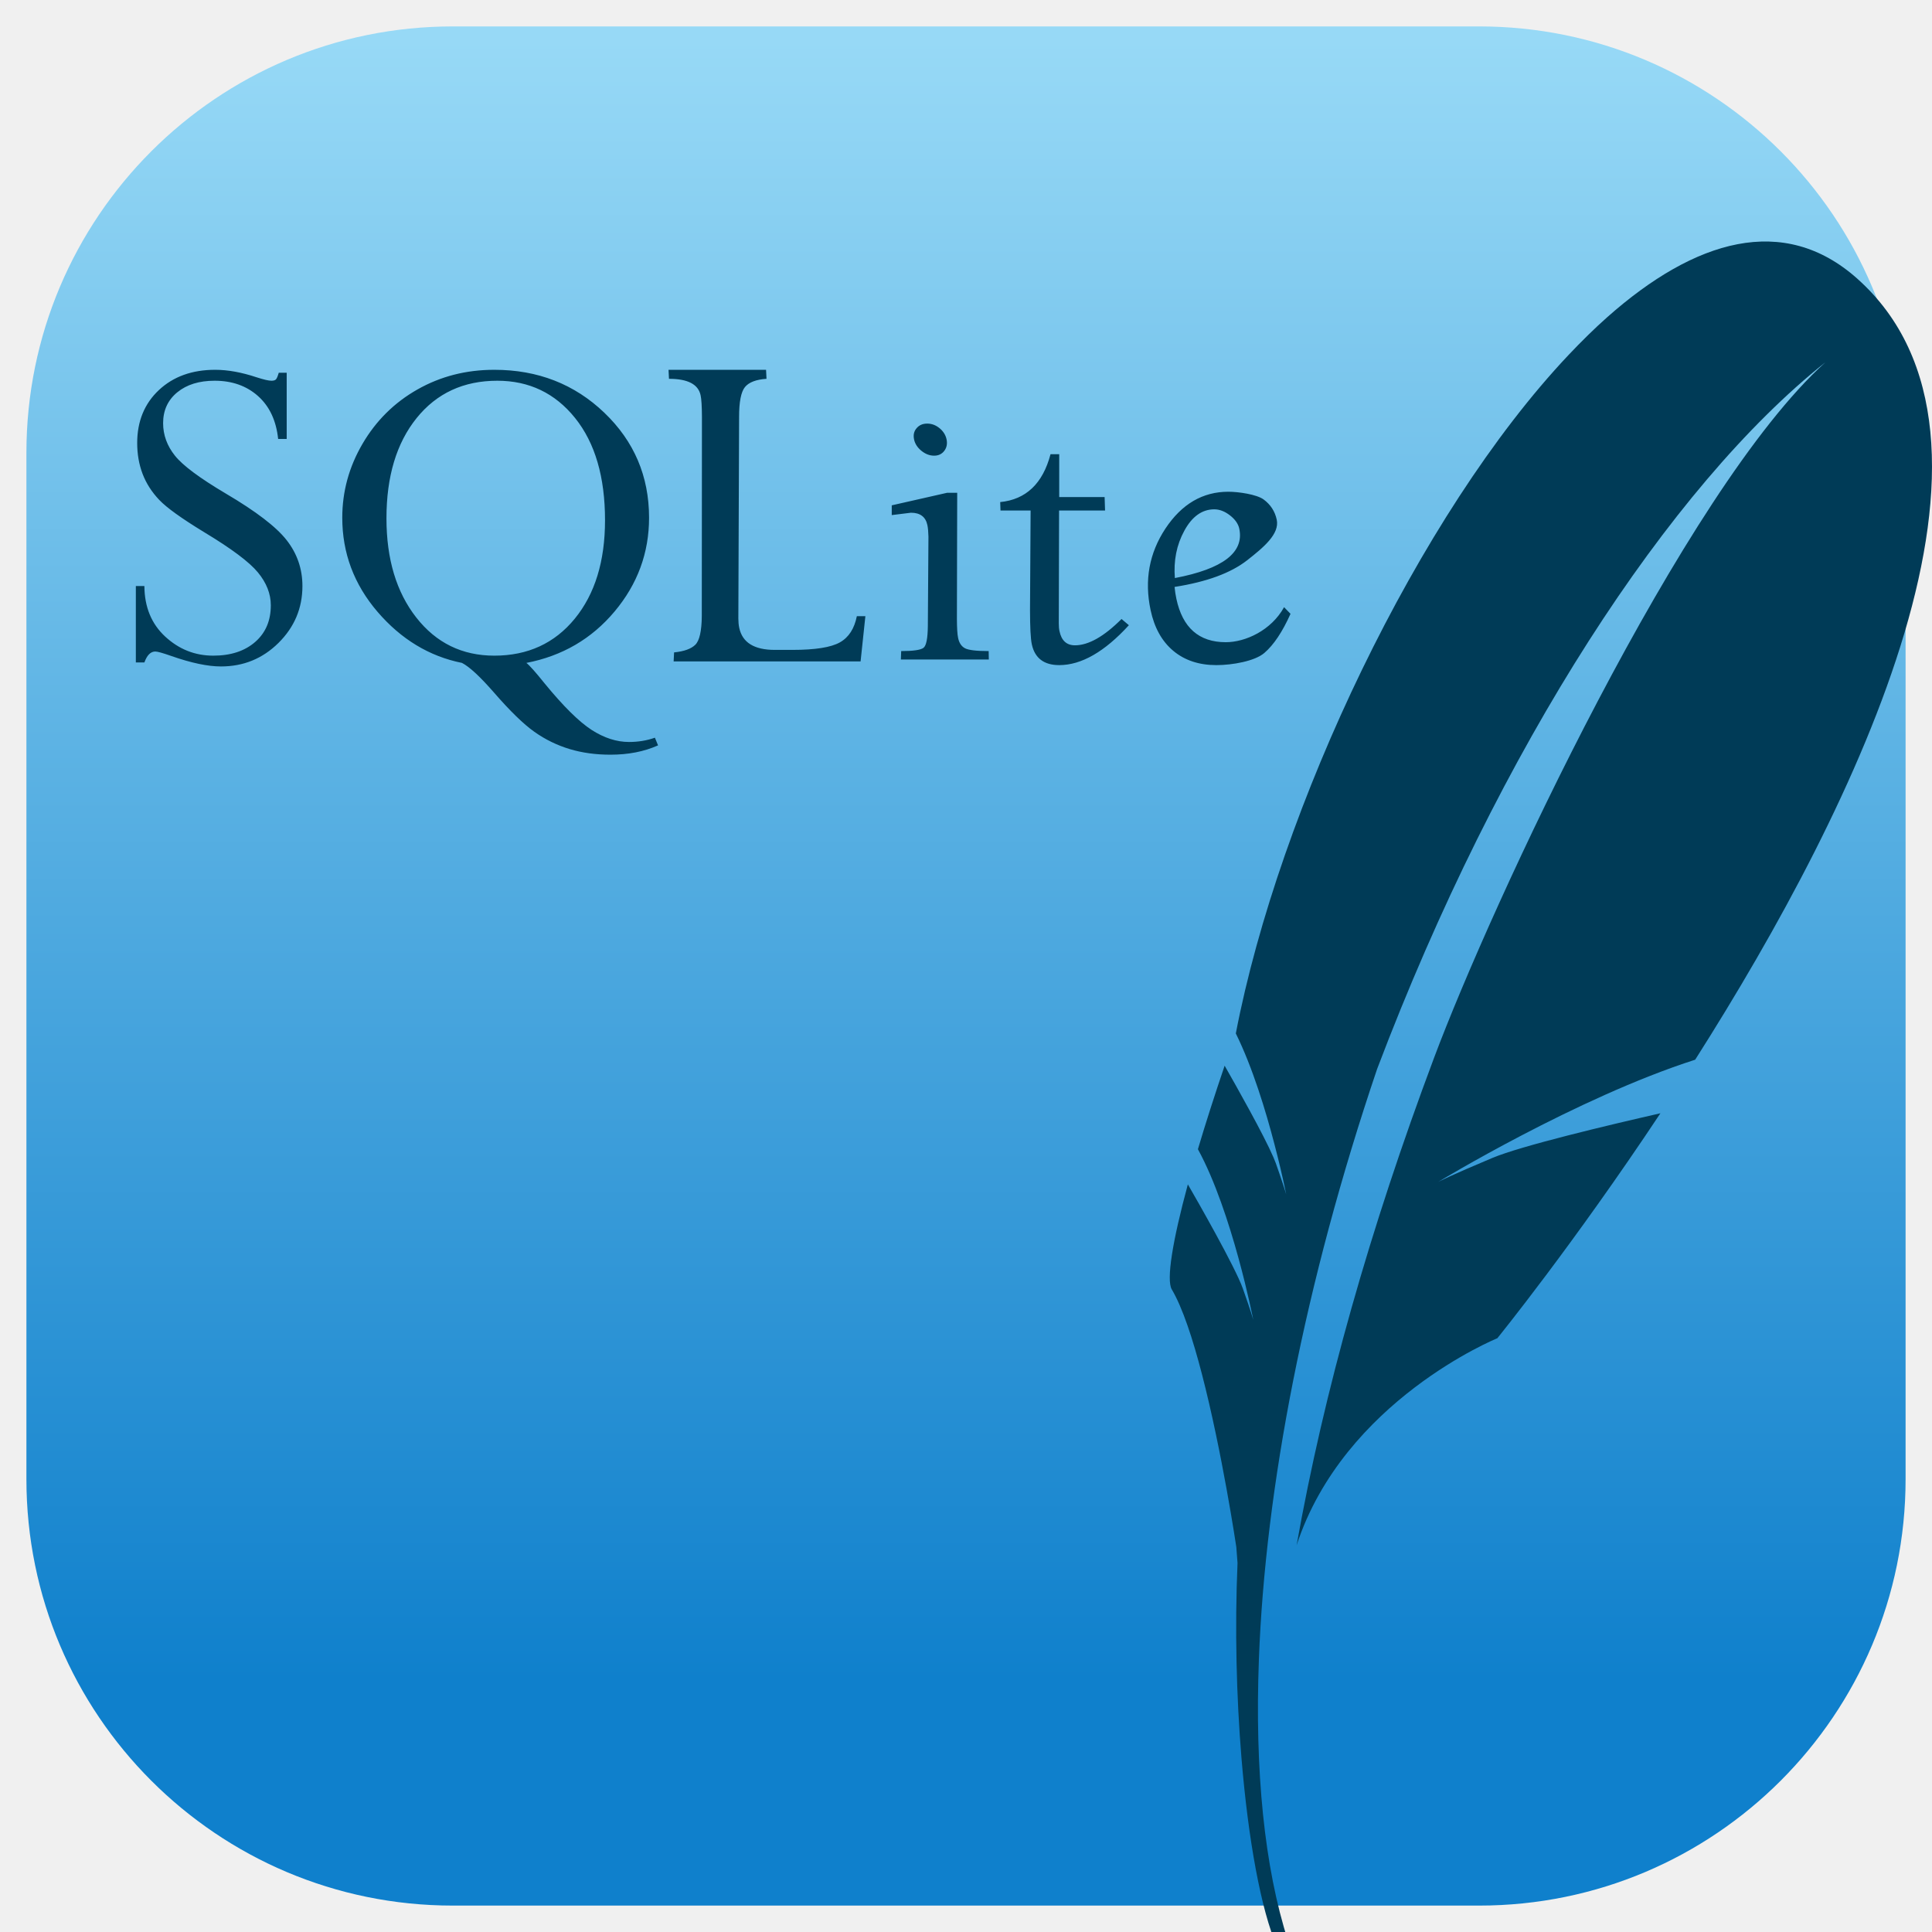
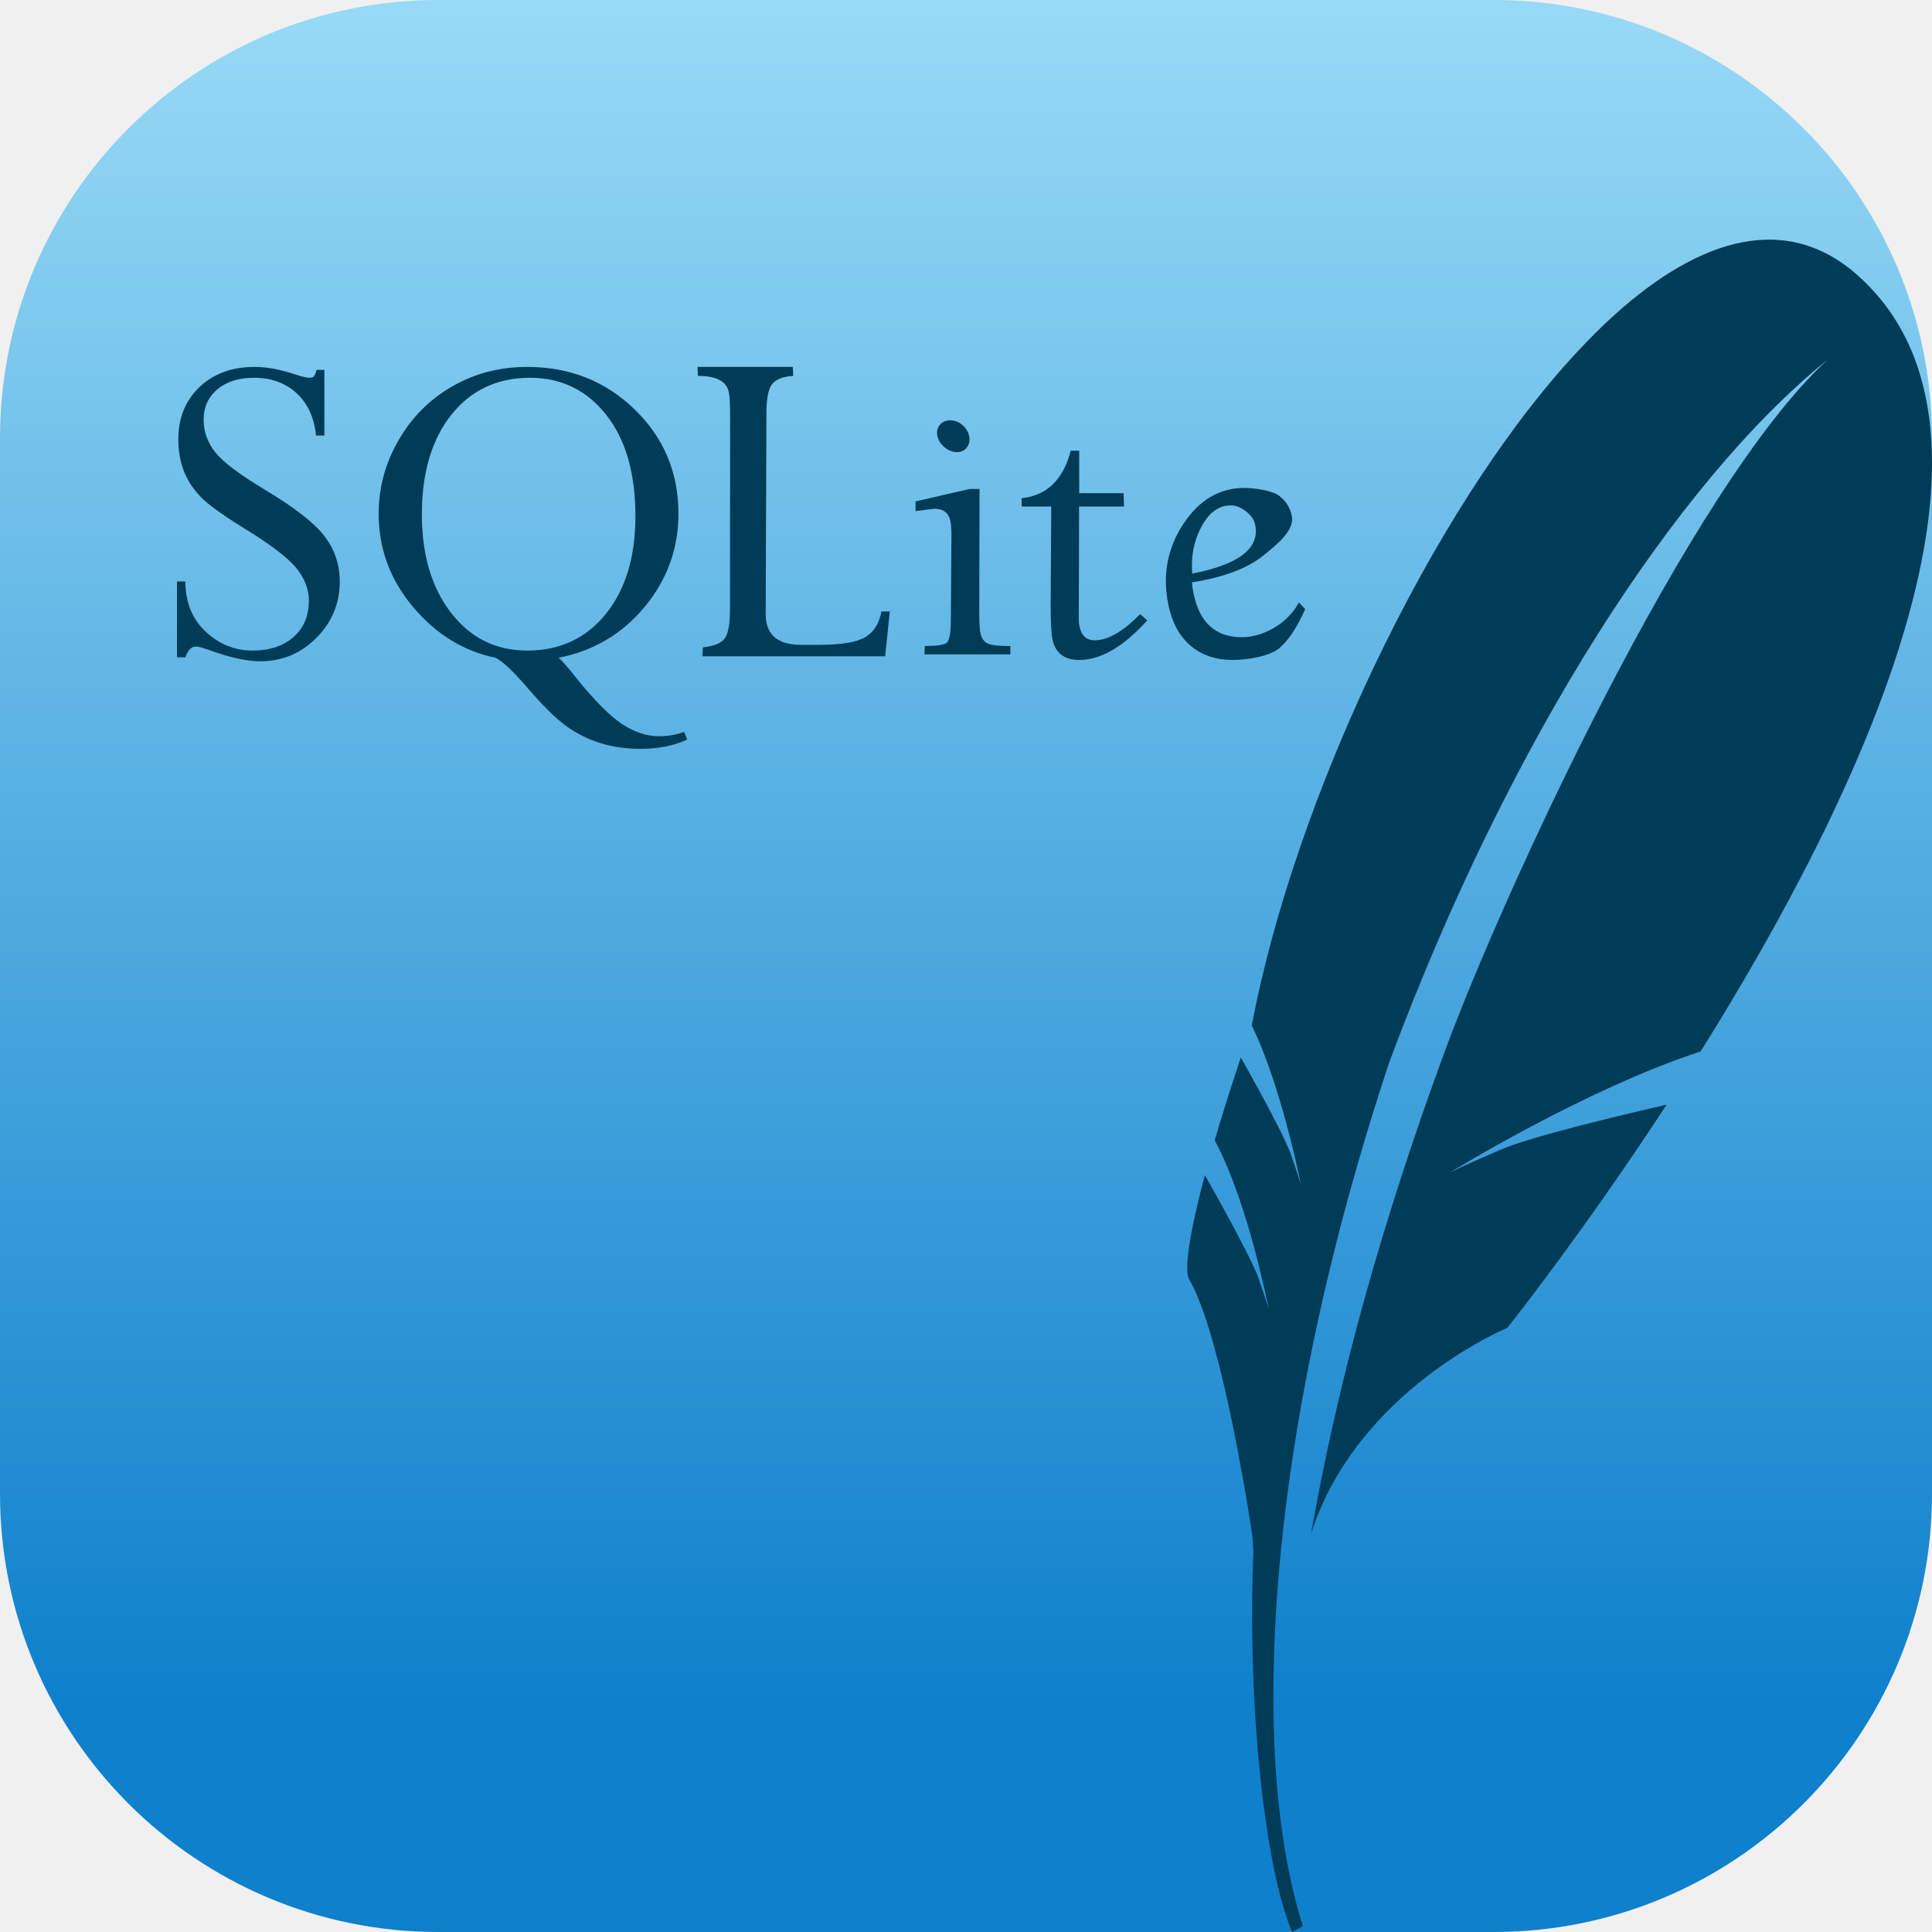
<svg xmlns="http://www.w3.org/2000/svg" width="256" height="256" viewBox="0 0 256 256" fill="none">
-   <g clip-path="url(#clip0_141_2)">
-     <mask id="mask0_141_2" style="mask-type:luminance" maskUnits="userSpaceOnUse" x="0" y="0" width="256" height="256">
-       <path d="M256 0H0V256H256V0Z" fill="white" />
-     </mask>
-     <g mask="url(#mask0_141_2)">
-       <mask id="mask1_141_2" style="mask-type:luminance" maskUnits="userSpaceOnUse" x="0" y="0" width="256" height="256">
-         <path d="M256 0H0V256H256V0Z" fill="white" />
-       </mask>
-       <g mask="url(#mask1_141_2)">
-         <path d="M60 3.5H196C227.204 3.5 252.5 28.796 252.5 60V196C252.5 227.204 227.204 252.5 196 252.5H60C28.796 252.5 3.5 227.204 3.5 196V60C3.5 28.796 28.796 3.5 60 3.5Z" fill="url(#paint0_linear_141_2)" />
-         <path d="M246.083 36.91C236.36 28.248 224.587 31.727 212.968 42.028C211.244 43.558 209.523 45.255 207.81 47.069C187.934 68.13 169.485 107.143 163.753 136.937C165.986 141.46 167.73 147.232 168.878 151.641C169.173 152.772 169.438 153.834 169.651 154.737C170.155 156.875 170.426 158.261 170.426 158.261C170.426 158.261 170.248 157.587 169.517 155.469C169.378 155.063 169.223 154.62 169.039 154.098C168.96 153.882 168.852 153.62 168.732 153.341C167.436 150.33 163.849 143.976 162.271 141.209C160.921 145.187 159.728 148.908 158.729 152.275C163.285 160.603 166.062 174.875 166.062 174.875C166.062 174.875 165.822 173.95 164.677 170.722C163.66 167.866 158.597 159.005 157.397 156.934C155.346 164.499 154.531 169.607 155.266 170.85C156.693 173.26 158.052 177.418 159.246 182.016C161.943 192.375 163.817 204.985 163.817 204.985C163.817 204.985 163.878 205.821 163.979 207.107C163.605 215.806 163.829 224.825 164.504 232.977C165.397 243.768 167.079 253.039 169.223 258L170.678 257.207C167.53 247.433 166.251 234.623 166.811 219.849C167.658 197.268 172.861 170.036 182.473 141.653C198.713 98.806 221.245 64.429 241.867 48.011C223.071 64.967 197.632 119.85 190.017 140.174C181.491 162.933 175.448 184.291 171.807 204.753C178.09 185.57 198.405 177.324 198.405 177.324C198.405 177.324 208.369 165.05 220.013 147.514C213.038 149.103 201.585 151.823 197.748 153.433C192.09 155.804 190.565 156.613 190.565 156.613C190.565 156.613 208.895 145.463 224.621 140.415C246.249 106.39 269.811 58.053 246.083 36.91Z" fill="#003B57" />
-         <path d="M28.52 49C25.457 49 22.966 49.895 21.057 51.683C19.147 53.473 18.179 55.82 18.179 58.695C18.179 60.185 18.419 61.543 18.893 62.788C19.367 64.035 20.105 65.191 21.096 66.235C22.088 67.28 24.073 68.7 27.032 70.505C30.662 72.691 33.037 74.466 34.177 75.851C35.318 77.236 35.884 78.687 35.884 80.199C35.884 82.225 35.209 83.841 33.82 85.056C32.429 86.272 30.569 86.878 28.262 86.878C25.829 86.878 23.71 86.032 21.89 84.351C20.071 82.669 19.152 80.443 19.131 77.653H18V87.779H19.131C19.477 86.82 19.955 86.329 20.58 86.329C20.881 86.329 21.586 86.534 22.684 86.917C25.356 87.855 27.55 88.308 29.274 88.308C32.246 88.308 34.783 87.281 36.897 85.194C39.007 83.107 40.073 80.591 40.073 77.653C40.073 75.375 39.369 73.349 37.989 71.582C36.608 69.813 33.922 67.756 29.91 65.393C26.457 63.346 24.215 61.679 23.181 60.379C22.145 59.081 21.613 57.646 21.613 56.07C21.613 54.366 22.247 52.998 23.498 51.977C24.75 50.955 26.389 50.449 28.441 50.449C30.75 50.449 32.674 51.125 34.197 52.486C35.718 53.849 36.598 55.738 36.857 58.166H37.989V49.392H36.936C36.808 49.839 36.689 50.125 36.579 50.254C36.473 50.381 36.268 50.449 35.964 50.449C35.598 50.449 34.945 50.297 34.019 49.999C32.034 49.339 30.203 49 28.52 49ZM65.5 49C61.767 49 58.379 49.868 55.317 51.605C52.251 53.339 49.824 55.746 48.032 58.812C46.242 61.878 45.353 65.135 45.353 68.605C45.353 73.267 46.899 77.421 50.017 81.061C53.137 84.699 56.875 86.966 61.212 87.838C62.204 88.347 63.623 89.663 65.48 91.794C67.573 94.198 69.344 95.932 70.8 96.964C72.254 97.997 73.825 98.754 75.484 99.256C77.145 99.755 78.941 100 80.883 100C83.235 100 85.341 99.597 87.195 98.766L86.778 97.748C85.702 98.131 84.554 98.316 83.345 98.316C81.703 98.316 80.045 97.782 78.382 96.71C76.722 95.635 74.646 93.585 72.169 90.56C71.005 89.111 70.202 88.196 69.748 87.838C74.493 86.923 78.396 84.654 81.439 81.022C84.482 77.392 86.004 73.248 86.004 68.605C86.004 63.091 84.016 58.458 80.069 54.68C76.119 50.901 71.262 49 65.5 49ZM88.585 49L88.644 50.195C91.129 50.195 92.521 50.917 92.833 52.369C92.948 52.888 93.002 53.847 93.011 55.228L92.991 81.649C92.971 83.622 92.686 84.882 92.138 85.429C91.589 85.972 90.662 86.311 89.319 86.447L89.26 87.642H114.032L114.667 81.649H113.536C113.213 83.281 112.472 84.451 111.293 85.115C110.11 85.784 108.02 86.114 105 86.114H102.658C99.941 86.114 98.369 85.145 97.954 83.196C97.868 82.81 97.839 82.397 97.835 81.942L97.934 55.228C97.933 53.258 98.186 51.938 98.708 51.291C99.236 50.648 100.188 50.287 101.566 50.195L101.507 49H88.585ZM65.897 50.449C70.106 50.449 73.544 52.085 76.199 55.385C78.853 58.685 80.169 63.209 80.169 68.938C80.169 74.366 78.834 78.712 76.159 81.982C73.484 85.25 69.924 86.878 65.5 86.878C61.25 86.878 57.803 85.199 55.158 81.825C52.516 78.451 51.208 74.07 51.208 68.683C51.208 63.148 52.532 58.716 55.198 55.404C57.863 52.096 61.431 50.449 65.897 50.449ZM122.865 56.129C122.261 56.129 121.8 56.33 121.456 56.736C121.103 57.14 120.995 57.63 121.118 58.225C121.237 58.801 121.567 59.307 122.091 59.733C122.612 60.158 123.174 60.379 123.778 60.379C124.362 60.379 124.808 60.158 125.128 59.733C125.448 59.307 125.545 58.801 125.426 58.225C125.302 57.63 124.984 57.14 124.493 56.736C123.996 56.33 123.449 56.129 122.865 56.129ZM139.201 60.183C138.174 64.08 135.949 66.189 132.532 66.529L132.571 67.645H136.561L136.482 80.846C136.488 83.103 136.558 84.605 136.72 85.37C137.113 87.201 138.325 88.131 140.352 88.131C143.286 88.131 146.364 86.368 149.582 82.843L148.61 82.021C146.286 84.342 144.231 85.507 142.437 85.507C141.334 85.507 140.65 84.881 140.392 83.646C140.321 83.346 140.293 82.996 140.293 82.589L140.333 67.645H146.426L146.367 65.863H140.352V60.183H139.201ZM162.762 65.158C159.354 65.158 156.581 66.79 154.426 70.035C152.281 73.284 151.617 76.885 152.461 80.846C152.957 83.166 153.945 84.964 155.458 86.232C156.968 87.499 158.884 88.131 161.174 88.131C163.307 88.131 166.277 87.599 167.526 86.525C168.779 85.453 169.934 83.715 171 81.335L170.146 80.454C168.446 83.541 165.013 85.096 162.425 85.096C158.866 85.096 156.687 83.169 155.875 79.338C155.769 78.849 155.69 78.323 155.636 77.771C159.87 77.109 163.078 75.938 165.244 74.245C167.407 72.552 169.58 70.756 169.174 68.859C168.932 67.732 168.339 66.846 167.427 66.176C166.503 65.507 164.103 65.158 162.762 65.158ZM125.505 65.295L118.161 66.96V68.252L120.701 67.939C121.932 67.939 122.656 68.489 122.885 69.584C122.962 69.951 123.01 70.465 123.024 71.112L122.944 82.961C122.924 84.6 122.739 85.554 122.369 85.84C121.995 86.127 121.009 86.271 119.411 86.271L119.371 87.387H131.023L131.003 86.271C129.384 86.271 128.335 86.145 127.867 85.899C127.407 85.654 127.091 85.209 126.954 84.528C126.848 84.037 126.802 83.19 126.795 82.021L126.835 65.295H125.505ZM160.897 67.489C161.606 67.489 162.291 67.759 162.981 68.291C163.661 68.822 164.076 69.413 164.211 70.054C164.876 73.204 162.045 75.382 155.676 76.596C155.494 74.299 155.898 72.213 156.927 70.328C157.948 68.445 159.278 67.489 160.897 67.489Z" fill="#003B57" />
-       </g>
-     </g>
+   <g clip-path="url(#clip0_141_14)">
+     <path d="M58.088 0H197.912C229.993 0 256 26.007 256 58.088V197.912C256 229.993 229.993 256 197.912 256H58.088C26.007 256 0 229.993 0 197.912V58.088C0 26.007 26.007 0 58.088 0Z" fill="url(#paint0_linear_141_14)" />
+     <path d="M246.309 36.623C236.809 28.029 225.306 31.482 213.953 41.702C212.268 43.22 210.587 44.905 208.913 46.704C189.492 67.602 171.466 106.312 165.865 135.876C168.047 140.363 169.751 146.091 170.872 150.466C171.161 151.588 171.42 152.642 171.628 153.538C172.12 155.659 172.385 157.034 172.385 157.034C172.385 157.034 172.211 156.365 171.497 154.264C171.361 153.861 171.21 153.421 171.03 152.903C170.953 152.689 170.847 152.429 170.73 152.152C169.463 149.165 165.959 142.86 164.417 140.114C163.098 144.062 161.932 147.754 160.956 151.095C165.408 159.358 168.121 173.519 168.121 173.519C168.121 173.519 167.886 172.602 166.768 169.399C165.774 166.565 160.827 157.772 159.654 155.718C157.65 163.224 156.854 168.292 157.572 169.526C158.966 171.917 160.294 176.043 161.461 180.605C164.096 190.884 165.927 203.396 165.927 203.396C165.927 203.396 165.987 204.226 166.086 205.502C165.72 214.133 165.939 223.082 166.599 231.171C167.471 241.878 169.115 251.077 171.21 256L172.631 255.213C169.555 245.515 168.306 232.804 168.853 218.145C169.68 195.739 174.764 168.718 184.156 140.555C200.024 98.04 222.04 63.929 242.19 47.639C223.824 64.463 198.968 118.921 191.527 139.087C183.197 161.67 177.292 182.862 173.734 203.166C179.873 184.132 199.723 175.949 199.723 175.949C199.723 175.949 209.459 163.771 220.836 146.371C214.021 147.947 202.83 150.646 199.081 152.244C193.553 154.596 192.063 155.399 192.063 155.399C192.063 155.399 209.973 144.335 225.339 139.327C246.472 105.565 269.494 57.603 246.309 36.623Z" fill="#003B57" />
+     <path d="M33.73 48.62C30.738 48.62 28.304 49.508 26.438 51.282C24.572 53.059 23.626 55.387 23.626 58.24C23.626 59.718 23.861 61.066 24.324 62.301C24.787 63.539 25.508 64.686 26.477 65.722C27.446 66.758 29.385 68.167 32.276 69.958C35.823 72.128 38.144 73.888 39.258 75.263C40.373 76.637 40.926 78.077 40.926 79.578C40.926 81.587 40.266 83.191 38.909 84.397C37.55 85.603 35.732 86.204 33.478 86.204C31.101 86.204 29.031 85.365 27.253 83.698C25.474 82.028 24.577 79.819 24.557 77.051H23.451V87.098H24.557C24.894 86.147 25.361 85.66 25.973 85.66C26.267 85.66 26.955 85.864 28.028 86.243C30.639 87.174 32.782 87.623 34.468 87.623C37.371 87.623 39.85 86.604 41.915 84.533C43.977 82.463 45.018 79.966 45.018 77.051C45.018 74.791 44.331 72.78 42.982 71.027C41.633 69.272 39.009 67.23 35.088 64.886C31.714 62.855 29.524 61.2 28.513 59.911C27.501 58.623 26.981 57.199 26.981 55.636C26.981 53.945 27.601 52.587 28.824 51.574C30.046 50.56 31.648 50.058 33.653 50.058C35.909 50.058 37.789 50.729 39.277 52.079C40.764 53.432 41.623 55.306 41.876 57.715H42.982V49.009H41.954C41.828 49.453 41.712 49.736 41.605 49.864C41.501 49.991 41.301 50.058 41.004 50.058C40.646 50.058 40.008 49.907 39.103 49.611C37.163 48.957 35.375 48.62 33.73 48.62ZM69.863 48.62C66.216 48.62 62.905 49.481 59.914 51.205C56.917 52.925 54.546 55.314 52.796 58.356C51.046 61.398 50.177 64.63 50.177 68.073C50.177 72.699 51.689 76.82 54.735 80.433C57.783 84.043 61.436 86.292 65.674 87.157C66.643 87.662 68.029 88.968 69.844 91.082C71.889 93.468 73.619 95.188 75.042 96.213C76.463 97.238 77.998 97.989 79.619 98.486C81.242 98.982 82.997 99.225 84.894 99.225C87.192 99.225 89.25 98.825 91.062 98L90.655 96.99C89.603 97.37 88.481 97.553 87.299 97.553C85.696 97.553 84.075 97.024 82.451 95.96C80.828 94.894 78.8 92.859 76.38 89.858C75.243 88.42 74.457 87.513 74.014 87.157C78.651 86.249 82.464 83.998 85.437 80.394C88.41 76.792 89.898 72.68 89.898 68.073C89.898 62.602 87.956 58.004 84.099 54.256C80.24 50.507 75.493 48.62 69.863 48.62ZM92.419 48.62L92.478 49.806C94.906 49.806 96.266 50.522 96.57 51.963C96.683 52.478 96.735 53.43 96.745 54.8L96.725 81.016C96.705 82.974 96.427 84.224 95.891 84.766C95.355 85.305 94.449 85.642 93.137 85.777L93.079 86.962H117.284L117.904 81.016H116.799C116.484 82.636 115.76 83.796 114.608 84.455C113.452 85.12 111.41 85.447 108.459 85.447H106.17C103.516 85.447 101.98 84.485 101.574 82.551C101.49 82.168 101.462 81.758 101.458 81.307L101.555 54.8C101.554 52.845 101.801 51.535 102.311 50.894C102.827 50.255 103.757 49.897 105.103 49.806L105.046 48.62H92.419ZM70.251 50.058C74.364 50.058 77.723 51.681 80.317 54.955C82.911 58.23 84.196 62.719 84.196 68.403C84.196 73.79 82.892 78.102 80.278 81.346C77.665 84.589 74.186 86.204 69.863 86.204C65.71 86.204 62.343 84.538 59.758 81.191C57.177 77.843 55.899 73.496 55.899 68.151C55.899 62.658 57.192 58.261 59.797 54.975C62.401 51.692 65.887 50.058 70.251 50.058ZM125.915 55.694C125.325 55.694 124.874 55.894 124.538 56.296C124.193 56.697 124.088 57.183 124.208 57.773C124.324 58.346 124.646 58.847 125.158 59.27C125.667 59.692 126.217 59.911 126.807 59.911C127.377 59.911 127.813 59.692 128.126 59.27C128.439 58.847 128.533 58.346 128.417 57.773C128.296 57.183 127.985 56.697 127.505 56.296C127.02 55.894 126.485 55.694 125.915 55.694ZM141.877 59.717C140.873 63.583 138.699 65.676 135.36 66.013L135.398 67.121H139.297L139.22 80.219C139.226 82.458 139.294 83.949 139.452 84.708C139.836 86.525 141.021 87.448 143.001 87.448C145.868 87.448 148.876 85.698 152.02 82.201L151.07 81.385C148.799 83.688 146.791 84.844 145.038 84.844C143.961 84.844 143.292 84.223 143.04 82.998C142.971 82.7 142.944 82.353 142.944 81.948L142.983 67.121H148.936L148.878 65.352H143.001V59.717H141.877ZM164.898 64.653C161.568 64.653 158.859 66.273 156.753 69.492C154.657 72.716 154.008 76.288 154.833 80.219C155.318 82.521 156.283 84.305 157.761 85.563C159.237 86.82 161.109 87.448 163.346 87.448C165.431 87.448 168.333 86.919 169.553 85.855C170.777 84.79 171.906 83.066 172.947 80.705L172.113 79.83C170.452 82.894 167.097 84.436 164.569 84.436C161.091 84.436 158.962 82.524 158.169 78.722C158.065 78.237 157.988 77.716 157.935 77.168C162.072 76.512 165.207 75.35 167.323 73.67C169.437 71.989 171.56 70.208 171.163 68.326C170.927 67.207 170.347 66.328 169.456 65.663C168.553 64.999 166.208 64.653 164.898 64.653ZM128.494 64.789L121.318 66.441V67.723L123.8 67.412C125.003 67.412 125.71 67.958 125.934 69.045C126.009 69.408 126.056 69.919 126.07 70.561L125.992 82.318C125.972 83.945 125.792 84.891 125.43 85.174C125.065 85.459 124.101 85.602 122.54 85.602L122.501 86.71H133.886L133.866 85.602C132.284 85.602 131.259 85.477 130.802 85.233C130.353 84.99 130.044 84.549 129.91 83.872C129.806 83.385 129.762 82.545 129.755 81.385L129.794 64.789H128.494ZM163.076 66.965C163.768 66.965 164.438 67.233 165.112 67.762C165.776 68.289 166.182 68.875 166.314 69.511C166.964 72.637 164.197 74.798 157.974 76.002C157.796 73.723 158.191 71.654 159.197 69.783C160.194 67.915 161.494 66.965 163.076 66.965Z" fill="#003B57" />
  </g>
  <defs>
-     <linearGradient id="paint0_linear_141_2" x1="147.614" y1="5.239" x2="147.614" y2="241.763" gradientUnits="userSpaceOnUse">
+     <linearGradient id="paint0_linear_141_14" x1="148.165" y1="1.788" x2="148.165" y2="244.961" gradientUnits="userSpaceOnUse">
      <stop stop-color="#97D9F6" />
      <stop offset="0.92" stop-color="#0F80CC" />
      <stop offset="1" stop-color="#0F80CC" />
    </linearGradient>
+     <clipPath id="clip0_141_14">
+       <rect width="256" height="256" fill="white" />
+     </clipPath>
  </defs>
</svg>
